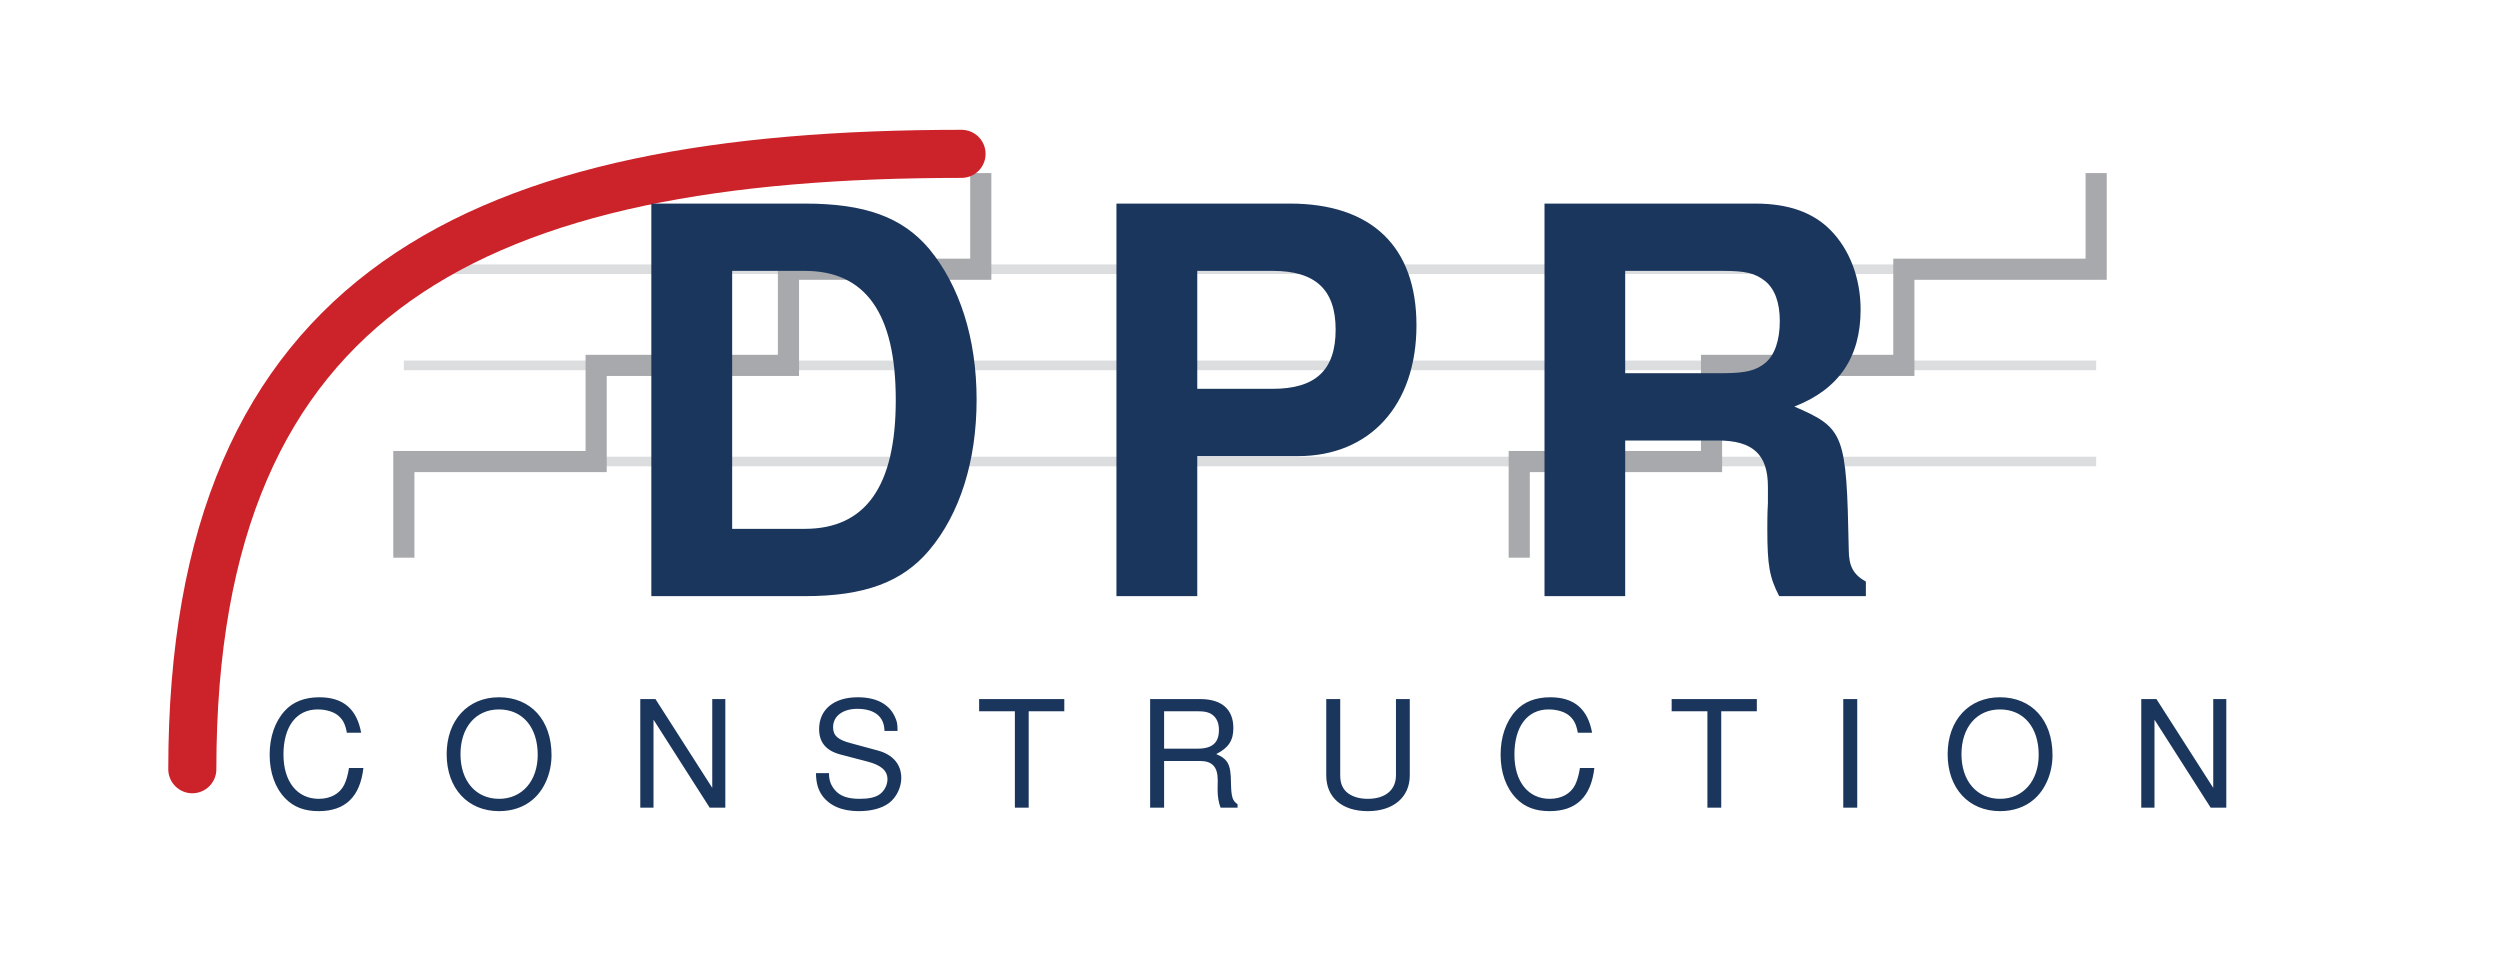
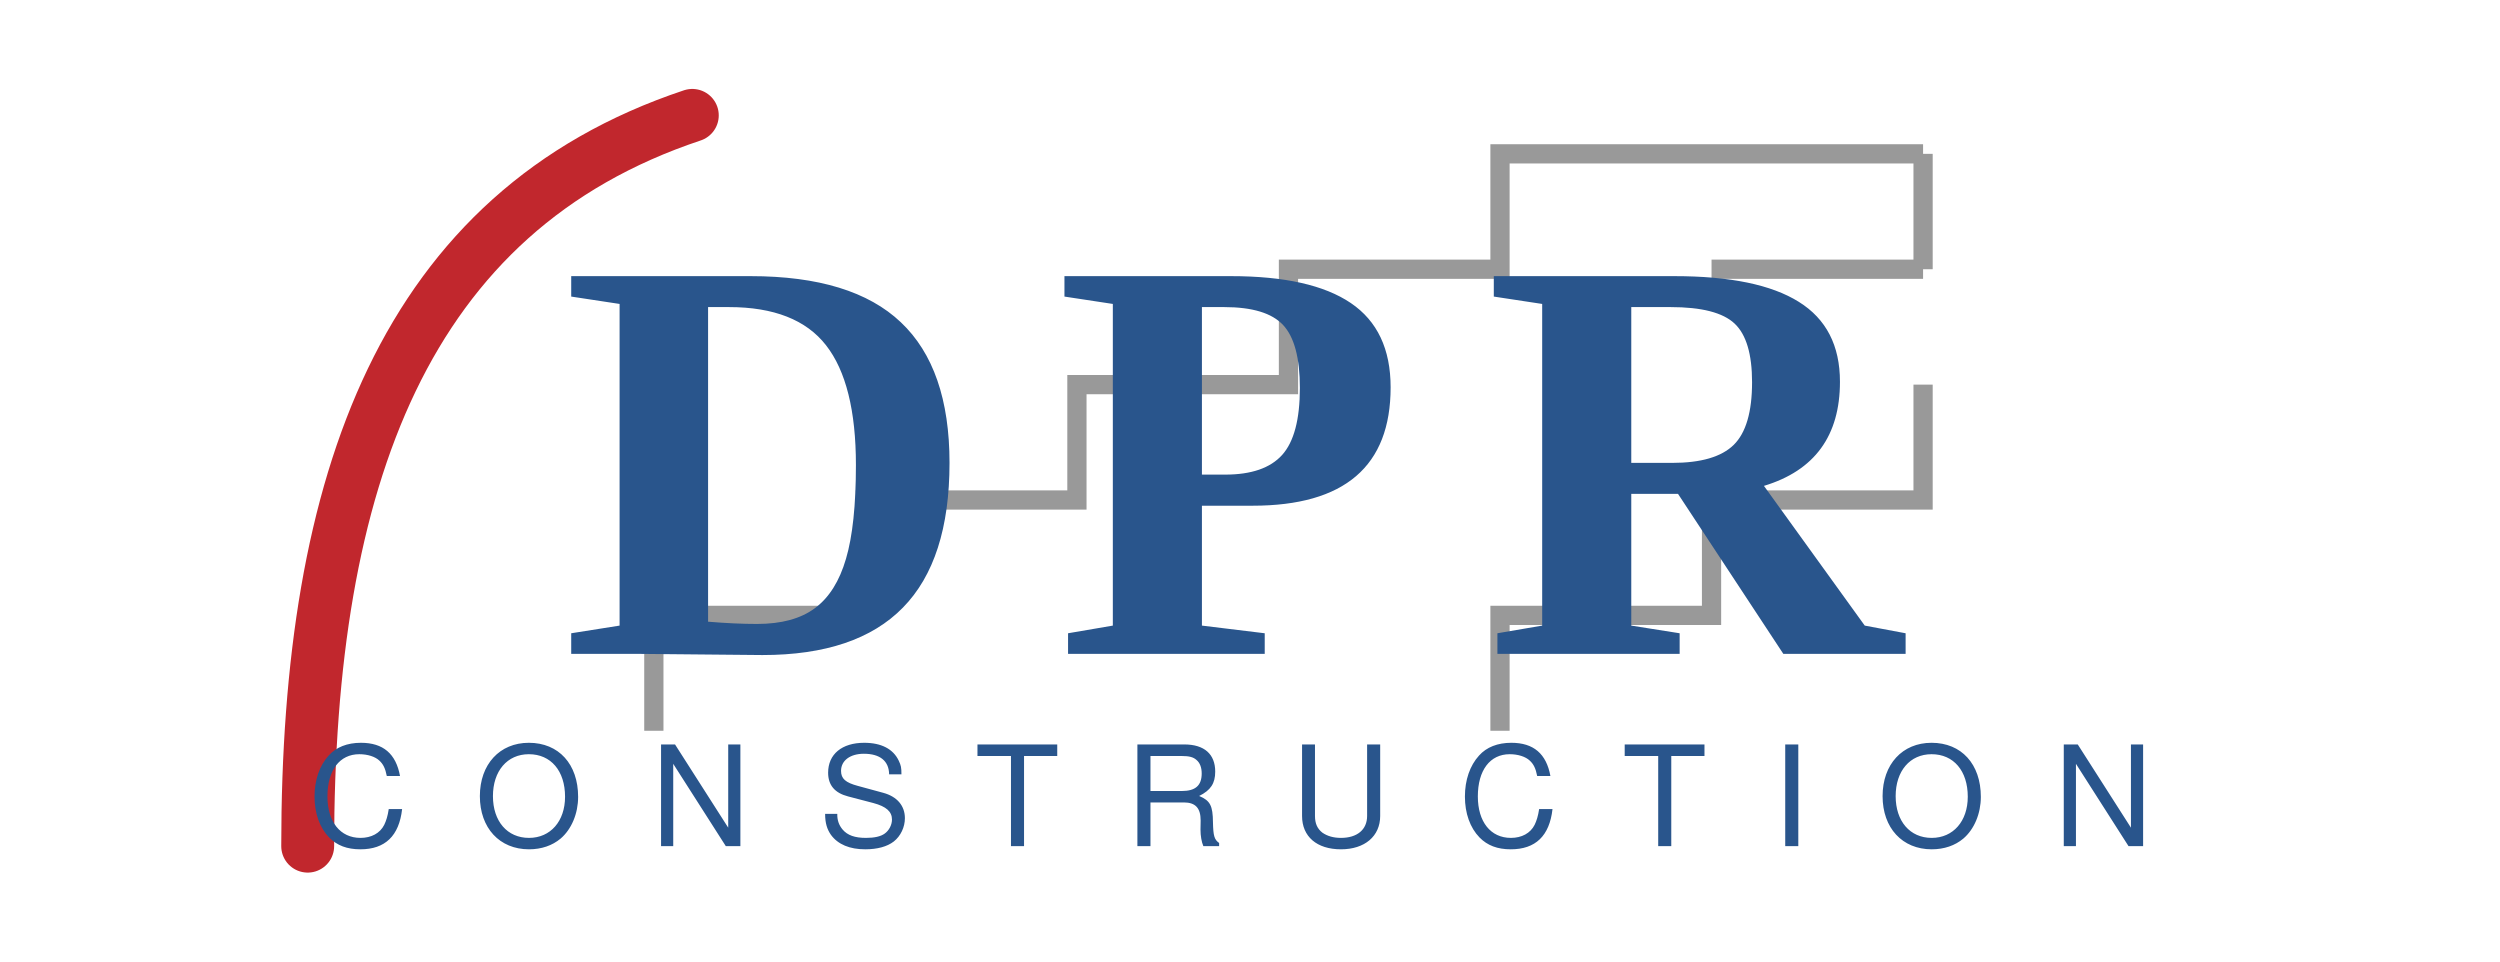
<svg xmlns="http://www.w3.org/2000/svg" viewBox="0 0 260 100">
-   <g fill="none" stroke="#A8A9AD" stroke-width="2.2">
-     <polyline points="42,58 42,48 62,48 62,38 82,38 82,28 102,28 102,18" />
-     <polyline points="158,58 158,48 178,48 178,38 198,38 198,28 218,28 218,18" />
-     <line x1="42" y1="28" x2="218" y2="28" stroke-width="1" opacity="0.4" />
-     <line x1="42" y1="38" x2="218" y2="38" stroke-width="1" opacity="0.4" />
-     <line x1="42" y1="48" x2="218" y2="48" stroke-width="1" opacity="0.4" />
+   <g fill="none" stroke="#999999" stroke-width="2" stroke-linejoin="miter">
+     <polyline points="68,76 68,64 90,64 90,52 112,52 112,40 134,40 134,28 156,28 156,16 200,16" />
+     <line x1="200" y1="16" x2="200" y2="28" />
+     <polyline points="156,76 156,64 178,64 178,52 200,52 200,40" />
+     <line x1="178" y1="28" x2="200" y2="28" />
  </g>
-   <path d="M20,80 C20,30 50,16 100,16" fill="none" stroke="#CC2229" stroke-width="5" stroke-linecap="round" />
-   <text x="130" y="62" font-family="'Helvetica Neue',Helvetica,Arial,sans-serif" font-size="56" fill="#1B365D" text-anchor="middle" font-weight="700" letter-spacing="8">DPR</text>
-   <text x="130" y="84" font-family="'Helvetica Neue',Helvetica,Arial,sans-serif" font-size="15.5" fill="#1B365D" text-anchor="middle" font-weight="400" letter-spacing="7.5">CONSTRUCTION</text>
+   <path d="M32,88 C32,50 42,22 72,12" fill="none" stroke="#C1272D" stroke-width="5.5" stroke-linecap="round" />
+   <text x="128" y="68" font-family="Georgia,'Times New Roman',serif" font-size="60" fill="#29558C" text-anchor="middle" font-weight="700" letter-spacing="8">DPR</text>
+   <text x="182" y="48" font-family="Arial,sans-serif" font-size="10" fill="#29558C">®</text>
+   <text x="128" y="88" font-family="'Helvetica Neue',Helvetica,Arial,sans-serif" font-size="14.5" fill="#29558C" text-anchor="middle" font-weight="400" letter-spacing="7">CONSTRUCTION</text>
</svg>
